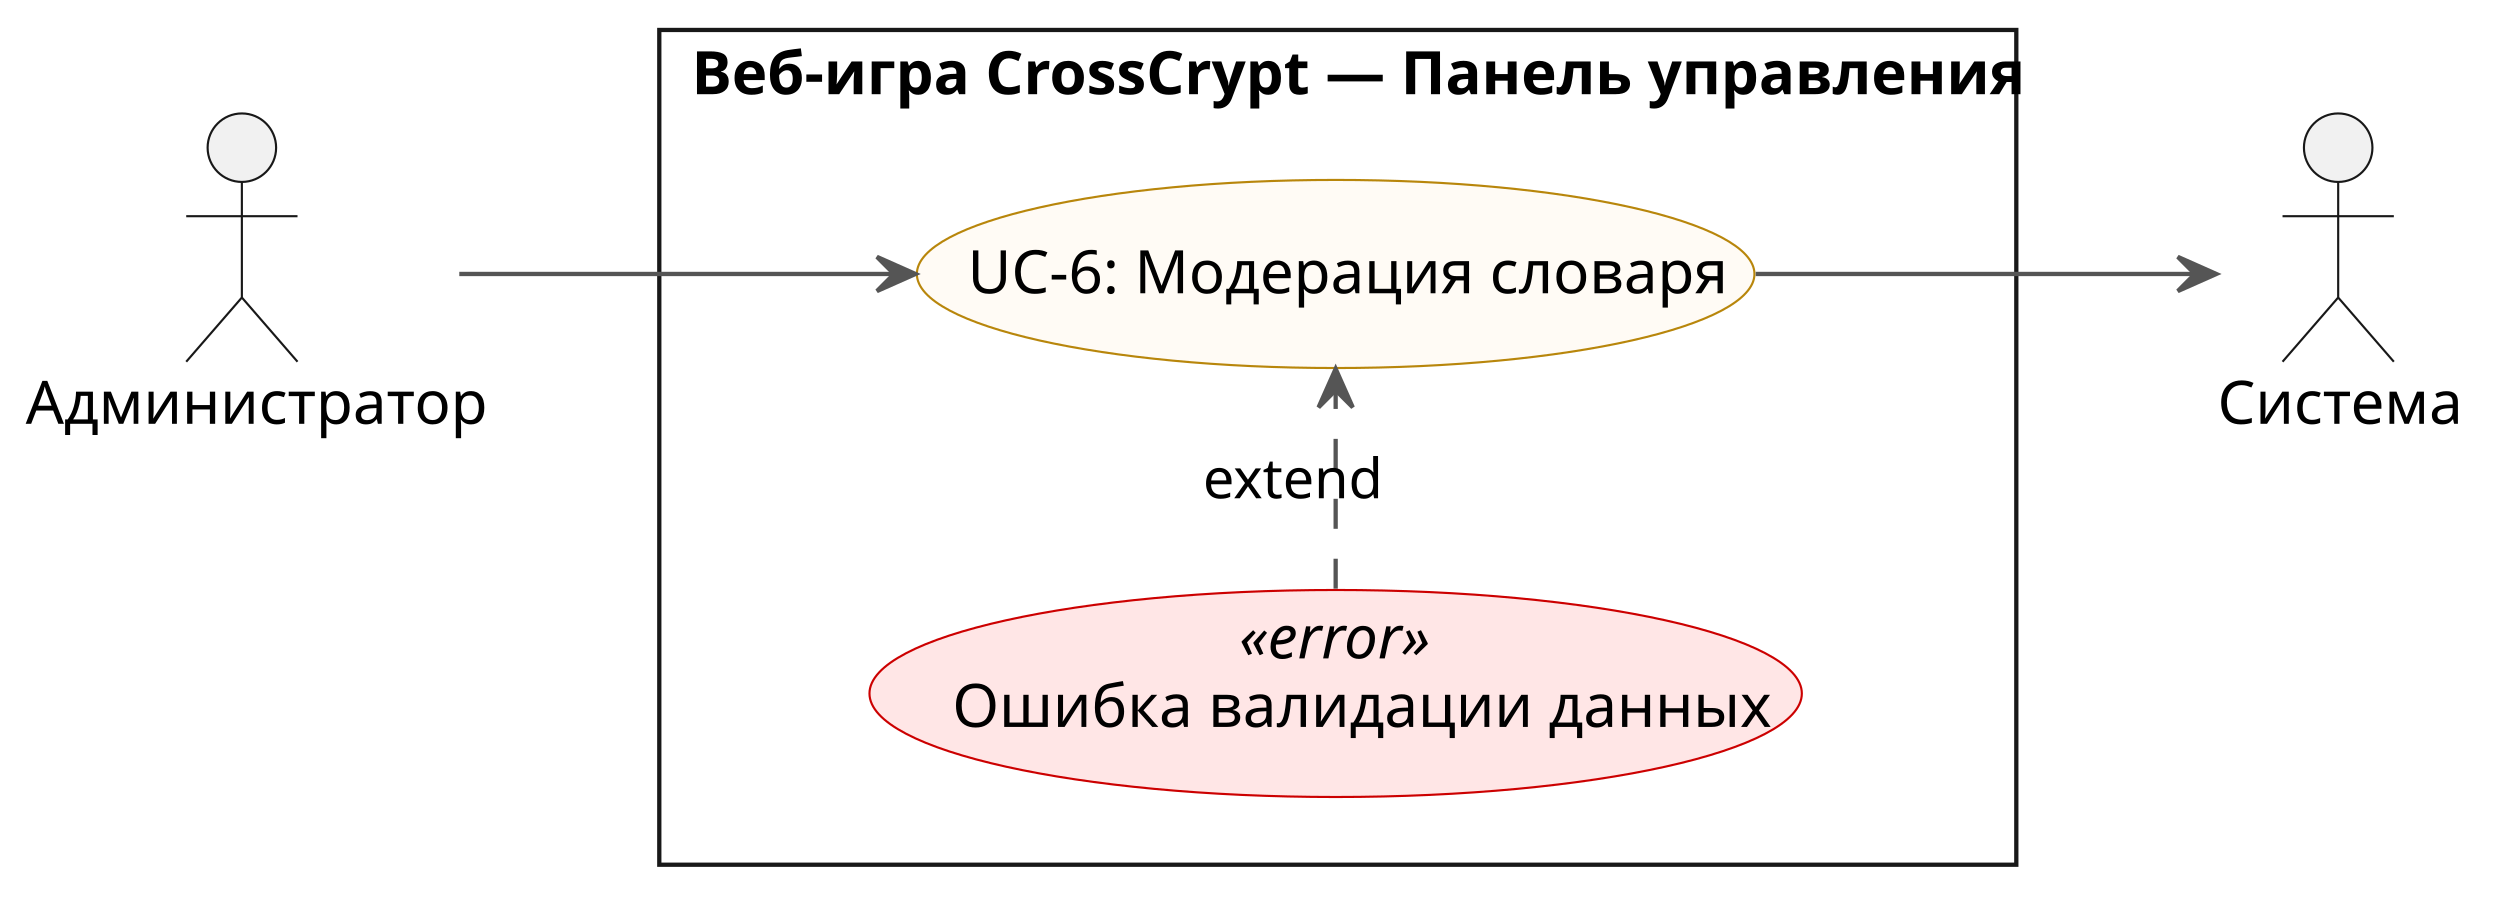
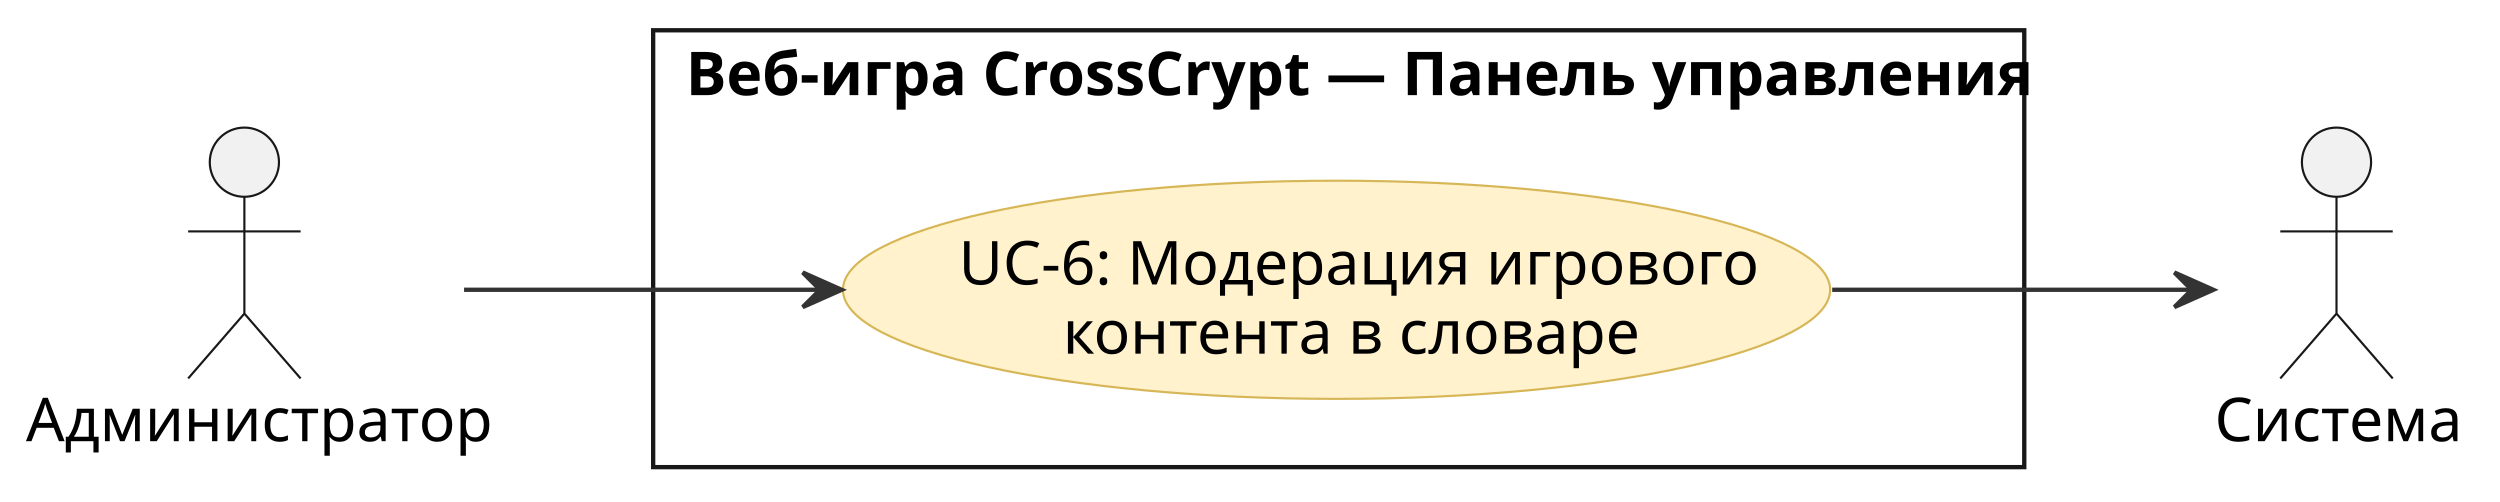
- <svg xmlns="http://www.w3.org/2000/svg" version="1.1" viewBox="0 0 584 210" width="584" height="210">
+ <svg xmlns="http://www.w3.org/2000/svg" version="1.1" viewBox="0 0 578 116" width="578" height="116">
  <defs />
  <g>
-     <g class="cluster" data-qualified-name="...-.... CrossCrypt . ...... .........." id="ent0003" data-source-line="18">
-       <rect x="154.01" y="7" width="317" height="195" fill="#00000000" stroke="#181818" stroke-width="1" />
-       <text x="161.55" y="22" font-size="14" fill="#000000" xml:space="preserve" style="white-space: pre" font-weight="bold" font-family="sans-serif">Веб-игра CrossCrypt — Панель управления</text>
+     <g class="cluster" data-qualified-name="...-.... CrossCrypt . ...... .........." id="ent0003" data-source-line="14">
+       <rect x="151.01" y="7" width="317" height="101" fill="#00000000" stroke="#181818" stroke-width="1" />
+       <text x="158.55" y="22" font-size="14" fill="#000000" xml:space="preserve" style="white-space: pre" font-weight="bold" font-family="sans-serif">Веб-игра CrossCrypt — Панель управления</text>
    </g>
-     <g class="entity" data-qualified-name="...-.... CrossCrypt . ...... ...........UC6" id="ent0004" data-source-line="19">
-       <ellipse cx="312.01" cy="64.00" rx="97.83" ry="21.97" fill="#FFFBF5" stroke="#B8860B" stroke-width="0.50" />
-       <text x="226.03" y="68.50" font-size="14" fill="#000000" xml:space="preserve" style="white-space: pre" font-family="sans-serif">UC-6: Модерация словаря</text>
+     <g class="entity" data-qualified-name="...-.... CrossCrypt . ...... ...........UC6" id="ent0004" data-source-line="15">
+       <ellipse cx="309.01" cy="67.00" rx="114.12" ry="25.22" fill="#FFF2CC" stroke="#D6B656" stroke-width="0.50" />
+       <text x="221.64" y="65.77" font-size="14" fill="#000000" xml:space="preserve" style="white-space: pre" font-family="sans-serif">UC-6: Модерация игрового</text>
+       <text x="245.72" y="81.77" font-size="14" fill="#000000" xml:space="preserve" style="white-space: pre" font-family="sans-serif">контента в словаре</text>
    </g>
-     <g class="entity" data-qualified-name="...-.... CrossCrypt . ...... ...........ErrValid" id="ent0005" data-source-line="20">
-       <ellipse cx="312.01" cy="162.00" rx="108.90" ry="24.18" fill="#FFE6E6" stroke="#CC0000" stroke-width="0.50" />
-       <text x="289.45" y="153.81" font-size="14" fill="#000000" xml:space="preserve" style="white-space: pre" font-style="italic" font-family="sans-serif">«error»</text>
-       <text x="222.46" y="169.81" font-size="14" fill="#000000" xml:space="preserve" style="white-space: pre" font-family="sans-serif">Ошибка валидации данных</text>
+     <g class="entity" data-qualified-name="Admin" id="ent0001" data-source-line="11">
+       <circle cx="56.50" cy="37.50" r="8" fill="#F1F1F1" stroke="#181818" stroke-width="0.50" />
+       <path d="M56.50,45.50 L56.50,72.50 M43.50,53.50 L69.50,53.50 M56.50,72.50 L43.50,87.50 M56.50,72.50 L69.50,87.50" fill="#00000000" stroke="#181818" stroke-width="0.50" />
+       <text x="6" y="102" font-size="14" fill="#000000" xml:space="preserve" style="white-space: pre" font-family="sans-serif">Администратор</text>
    </g>
-     <g class="entity" data-qualified-name="Admin" id="ent0001" data-source-line="15">
-       <circle cx="56.50" cy="34.50" r="8" fill="#F1F1F1" stroke="#181818" stroke-width="0.50" />
-       <path d="M56.50,42.50 L56.50,69.50 M43.50,50.50 L69.50,50.50 M56.50,69.50 L43.50,84.50 M56.50,69.50 L69.50,84.50" fill="#00000000" stroke="#181818" stroke-width="0.50" />
-       <text x="6" y="99" font-size="14" fill="#000000" xml:space="preserve" style="white-space: pre" font-family="sans-serif">Администратор</text>
+     <g class="entity" data-qualified-name="System" id="ent0002" data-source-line="12">
+       <circle cx="540.20" cy="37.50" r="8" fill="#F1F1F1" stroke="#181818" stroke-width="0.50" />
+       <path d="M540.20,45.50 L540.20,72.50 M527.20,53.50 L553.20,53.50 M540.20,72.50 L527.20,87.50 M540.20,72.50 L553.20,87.50" fill="#00000000" stroke="#181818" stroke-width="0.50" />
+       <text x="512.01" y="102" font-size="14" fill="#000000" xml:space="preserve" style="white-space: pre" font-family="sans-serif">Система</text>
    </g>
-     <g class="entity" data-qualified-name="System" id="ent0002" data-source-line="16">
-       <circle cx="546.20" cy="34.50" r="8" fill="#F1F1F1" stroke="#181818" stroke-width="0.50" />
-       <path d="M546.20,42.50 L546.20,69.50 M533.20,50.50 L559.20,50.50 M546.20,69.50 L533.20,84.50 M546.20,69.50 L559.20,84.50" fill="#00000000" stroke="#181818" stroke-width="0.50" />
-       <text x="518.01" y="99" font-size="14" fill="#000000" xml:space="preserve" style="white-space: pre" font-family="sans-serif">Система</text>
+     <g class="link" data-entity-1="ent0001" data-entity-2="ent0004" id="lnk5" data-source-line="18" data-link-type="dependency">
+       <path d="M107.29,67 C132.41,67 158.97,67 189.59,67" fill="none" stroke="#333333" stroke-width="1" />
+       <polygon points="194.59,67 185.59,63 189.59,67 185.59,71 194.59,67" fill="#333333" stroke="#333333" stroke-width="1" />
    </g>
-     <g class="link" data-entity-1="ent0005" data-entity-2="ent0004" id="lnk6" data-source-line="22" data-link-type="dependency">
-       <path d="M312.01,137.52 C312.01,121.76 312.01,106.44 312.01,91.16" fill="none" stroke="#555555" stroke-width="1" stroke-dasharray="7,7" />
-       <polygon points="312.01,86.16 308.01,95.16 312.01,91.16 316.01,95.16 312.01,86.16" fill="#555555" stroke="#555555" stroke-width="1" />
-       <text x="281.01" y="116.39" font-size="13" fill="#000000" xml:space="preserve" style="white-space: pre" font-family="sans-serif">extend</text>
-     </g>
-     <g class="link" data-entity-1="ent0001" data-entity-2="ent0004" id="lnk7" data-source-line="25" data-link-type="dependency">
-       <path d="M107.29,64 C137.64,64 172.47,64 208.85,64" fill="none" stroke="#555555" stroke-width="1" />
-       <polygon points="213.85,64 204.85,60 208.85,64 204.85,68 213.85,64" fill="#555555" stroke="#555555" stroke-width="1" />
-     </g>
-     <g class="link" data-entity-1="ent0004" data-entity-2="ent0002" id="lnk8" data-source-line="26" data-link-type="dependency">
-       <path d="M410.13,64 C449.15,64 486.11,64 512.73,64" fill="none" stroke="#555555" stroke-width="1" />
-       <polygon points="517.73,64 508.73,60 512.73,64 508.73,68 517.73,64" fill="#555555" stroke="#555555" stroke-width="1" />
+     <g class="link" data-entity-1="ent0004" data-entity-2="ent0002" id="lnk6" data-source-line="19" data-link-type="dependency">
+       <path d="M423.6,67 C456.46,67 484.44,67 506.72,67" fill="none" stroke="#333333" stroke-width="1" />
+       <polygon points="511.72,67 502.72,63 506.72,67 502.72,71 511.72,67" fill="#333333" stroke="#333333" stroke-width="1" />
    </g>
  </g>
</svg>
